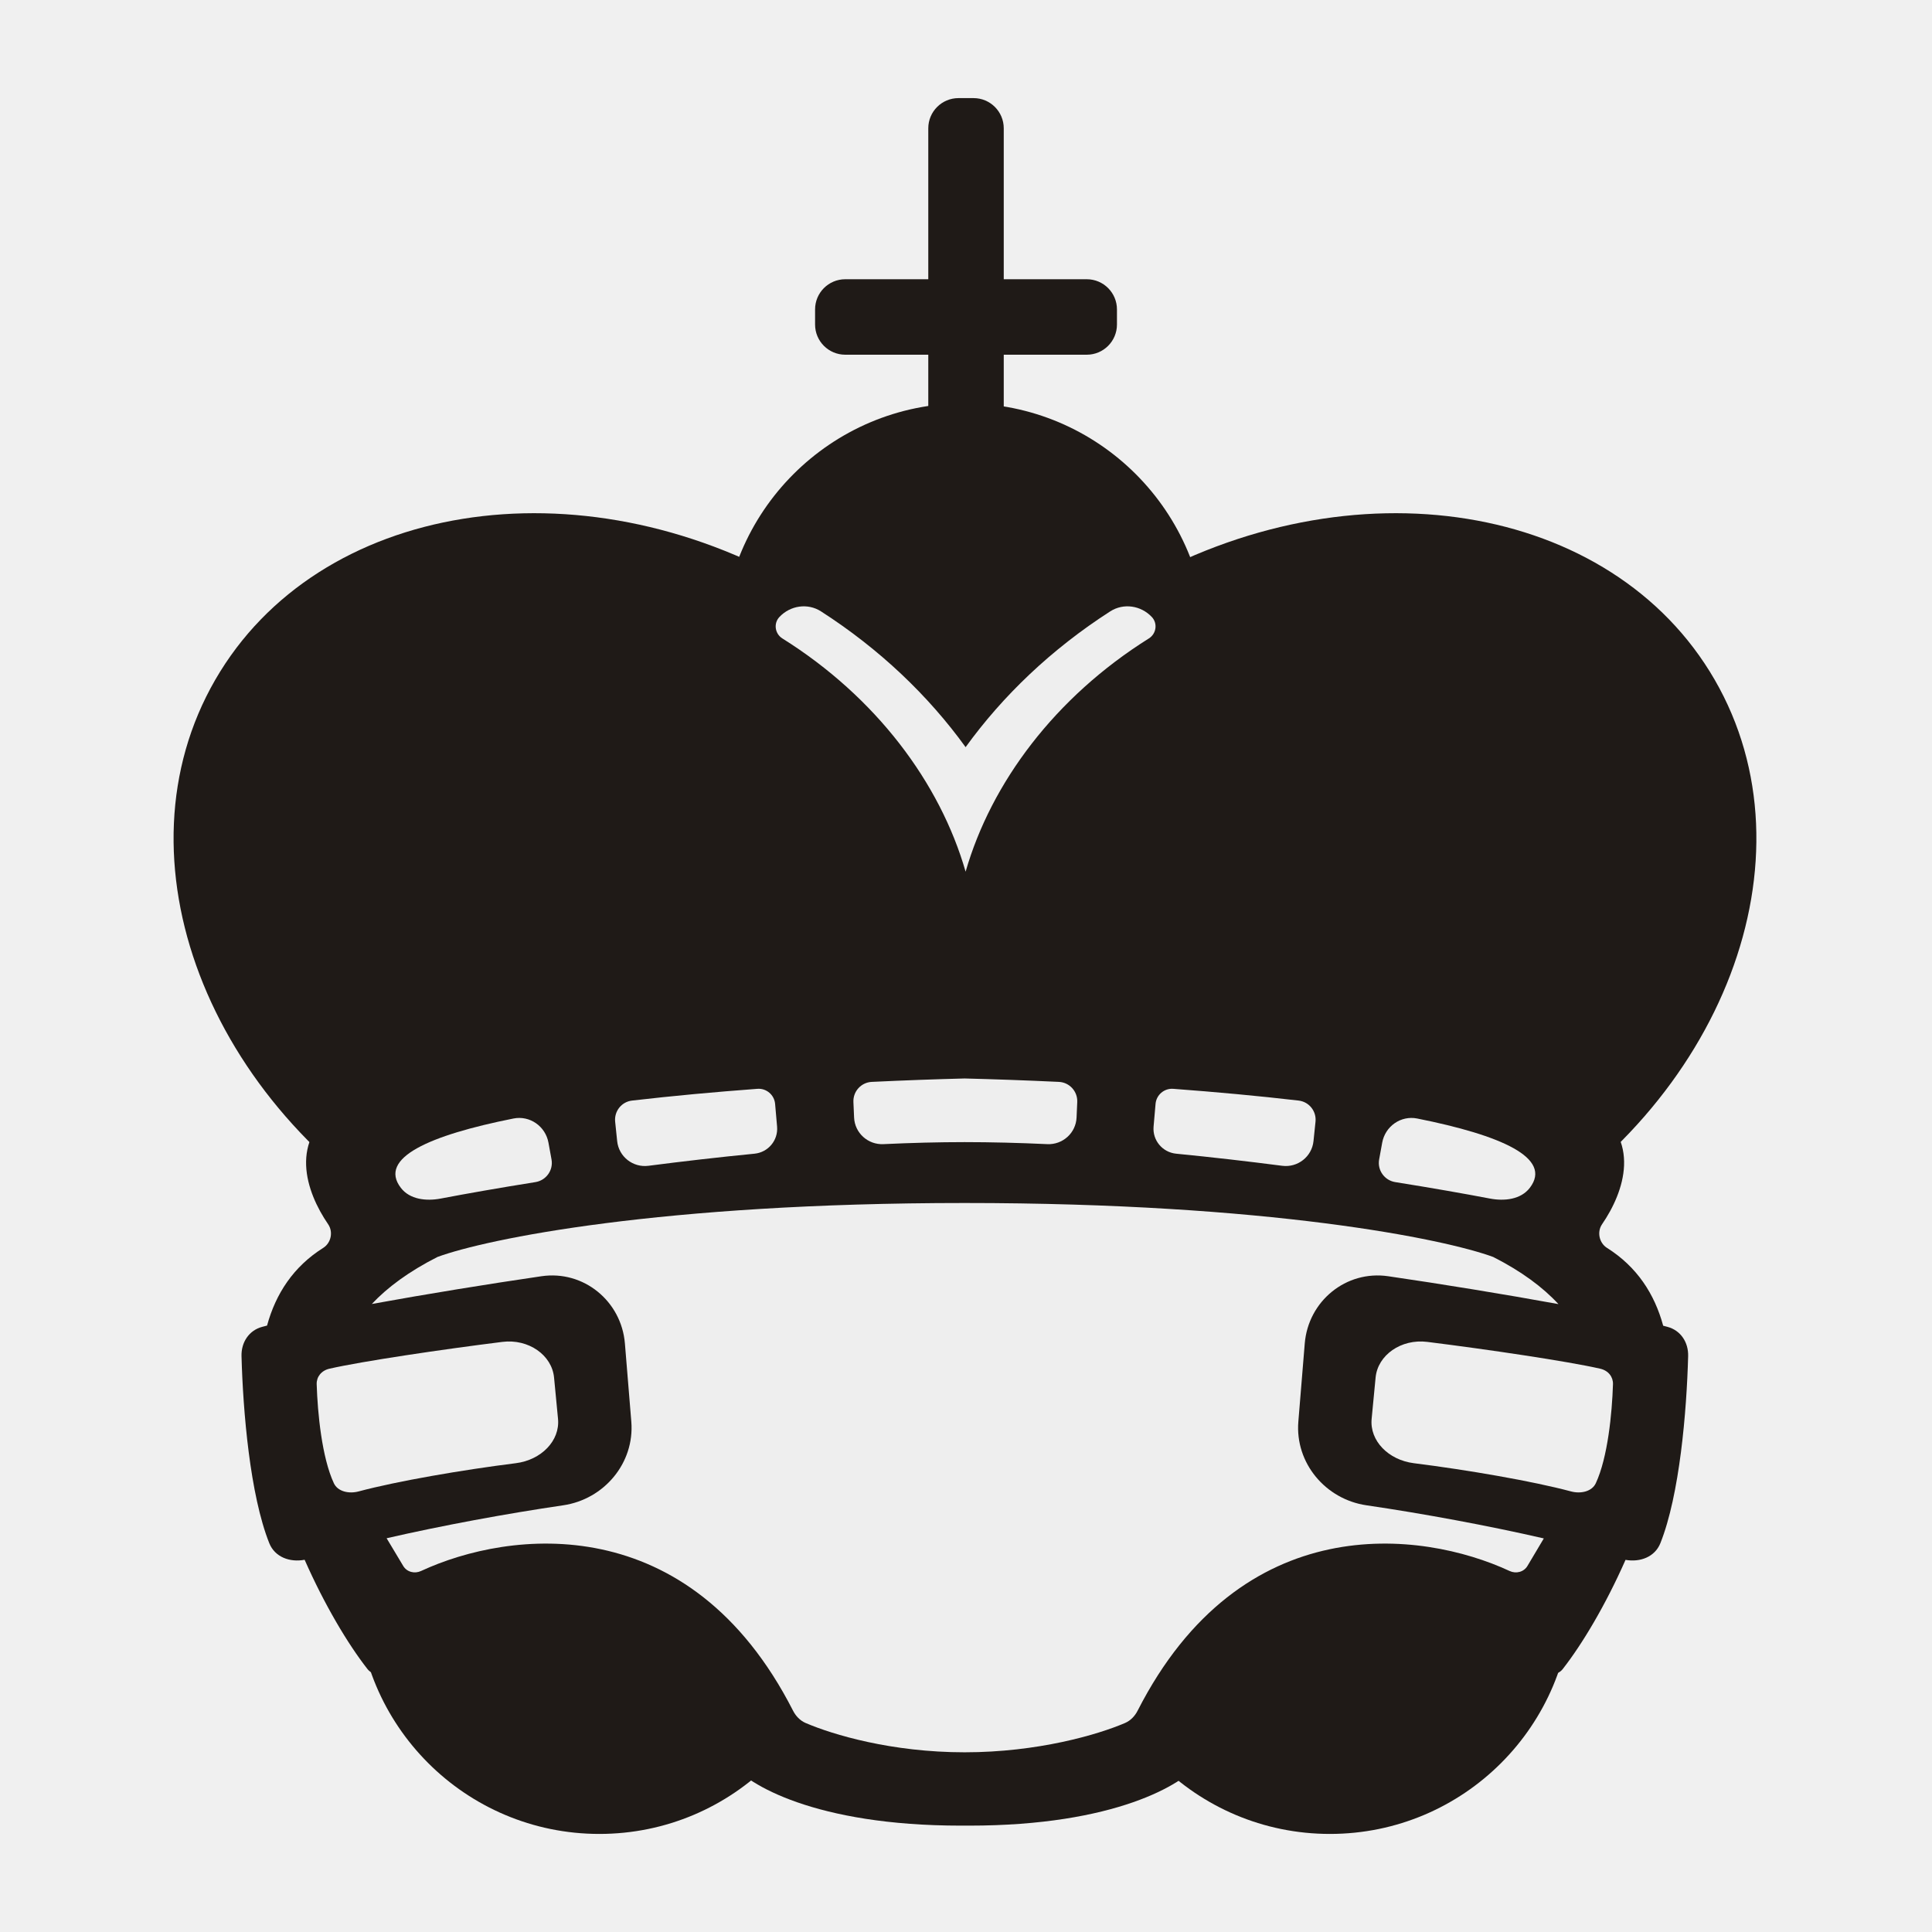
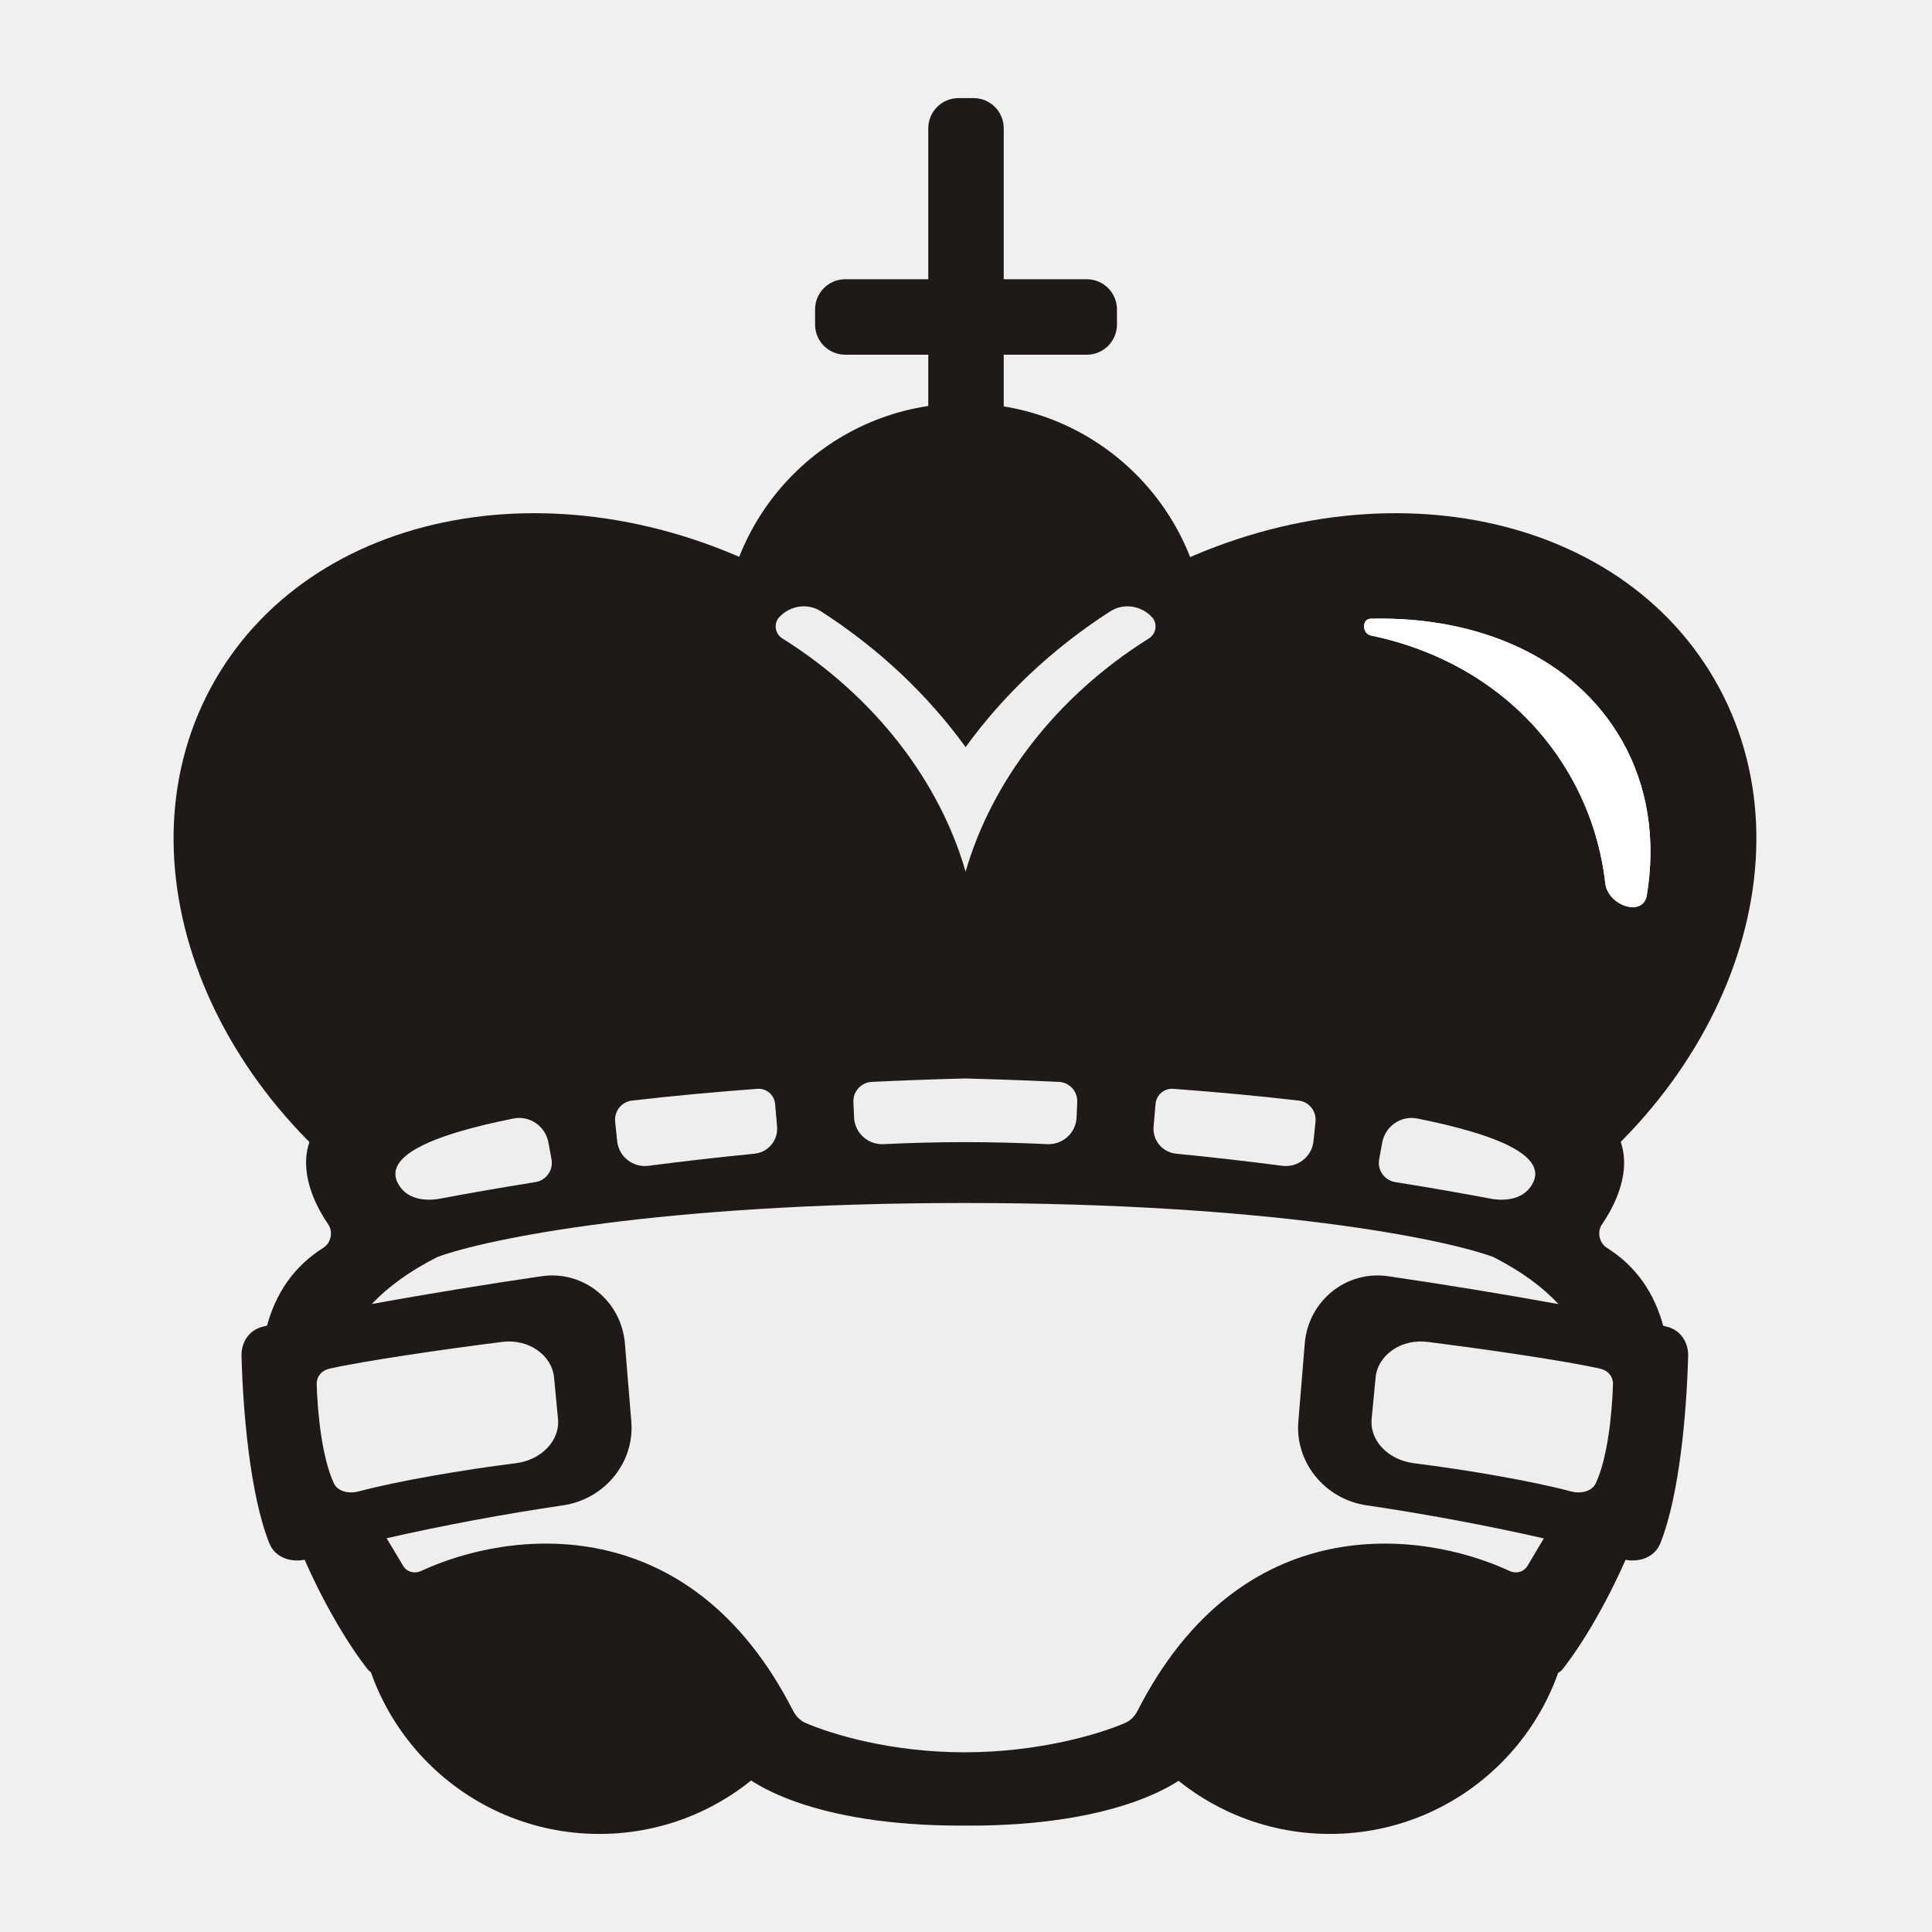
<svg xmlns="http://www.w3.org/2000/svg" width="512" height="512" viewBox="0 0 512 512" fill="none">
  <path d="M254.005 26C249.586 26 246.005 29.582 246.005 34V74.001H224.004C219.586 74.001 216.004 77.583 216.004 82.001V86.001C216.004 90.42 219.586 94.002 224.004 94.002H246.005V118.002C246.005 122.421 249.586 126.002 254.005 126.002H258.005C262.423 126.002 266.005 122.421 266.005 118.002V94.002H288.006C292.424 94.002 296.006 90.42 296.006 86.001V82.001C296.006 77.583 292.424 74.001 288.006 74.001H266.005V34C266.005 29.582 262.423 26 258.005 26H254.005Z" fill="#1F1A17" />
  <circle cx="255.638" cy="171.037" r="64.168" fill="#1F1A17" />
  <circle cx="255.105" cy="171.103" r="45.101" fill="#1F1A17" />
  <path fill-rule="evenodd" clip-rule="evenodd" d="M255.73 316.343C223.685 350.482 163.831 355.713 112.645 326.161C54.697 292.704 29.802 227.336 57.041 180.157C84.28 132.978 153.338 121.854 211.286 155.31C229.605 165.886 244.62 179.652 255.73 195.024C266.84 179.652 281.855 165.886 300.174 155.31C358.122 121.854 427.18 132.978 454.419 180.157C481.658 227.336 456.763 292.704 398.815 326.161C347.629 355.713 287.775 350.482 255.73 316.343Z" fill="#1F1A17" />
  <path fill-rule="evenodd" clip-rule="evenodd" d="M120.844 313.195C169.356 341.203 227.168 331.891 249.971 292.394C252.459 288.085 254.428 283.594 255.897 278.976C257.367 283.594 259.335 288.085 261.823 292.394C284.627 331.891 342.439 341.203 390.951 313.195C439.462 285.187 460.303 230.464 437.5 190.967C414.697 151.471 356.885 142.158 308.373 170.166C281.444 185.714 263.041 209.494 255.897 234.332C248.754 209.494 230.351 185.714 203.421 170.166C154.91 142.158 97.097 151.471 74.294 190.967C51.491 230.464 72.332 285.187 120.844 313.195Z" fill="#1F1A17" />
+   <path d="M425.417 234.078C426.095 240.007 435.444 243.15 436.419 237.263C438.835 222.672 436.804 208.336 429.619 195.891C417.132 174.263 391.913 163.261 363.26 163.964C360.83 164.023 360.939 167.927 363.319 168.42C385.309 172.967 404.58 185.616 415.948 205.306C421.173 214.357 424.275 224.11 425.417 234.078Z" fill="white" />
+   <path d="M425.417 234.078C426.095 240.007 435.444 243.15 436.419 237.263C438.835 222.672 436.804 208.336 429.619 195.891C417.132 174.263 391.913 163.261 363.26 163.964C360.83 164.023 360.939 167.927 363.319 168.42C385.309 172.967 404.58 185.616 415.948 205.306C421.173 214.357 424.275 224.11 425.417 234.078Z" fill="white" />
  <path d="M255.897 198.004C265.744 184.38 278.659 172.018 294.222 162.019C297.754 159.75 302.373 160.453 305.248 163.513C306.844 165.212 306.436 167.956 304.46 169.194C279.66 184.73 262.689 207.389 255.897 231.005C249.105 207.389 232.135 184.73 207.335 169.194C205.359 167.956 204.95 165.212 206.547 163.513C209.421 160.453 214.04 159.75 217.572 162.019C233.136 172.018 246.051 184.38 255.897 198.004Z" fill="#EEEEEE" />
  <circle cx="352.44" cy="421.843" r="64.168" fill="#1F1A17" />
  <circle cx="352.44" cy="421.843" r="46.568" fill="#1F1A17" />
  <circle cx="158.836" cy="421.843" r="64.168" fill="#1F1A17" />
  <circle cx="158.836" cy="421.843" r="46.568" fill="#1F1A17" />
  <path d="M90.024 293.14C76.276 301.888 81.076 315.872 86.956 324.43C88.355 326.467 87.739 329.392 85.648 330.707C77.744 335.679 73.068 342.869 70.772 351.292C70.32 351.407 69.887 351.52 69.472 351.631C65.963 352.568 63.907 355.748 64.004 359.379C64.394 374.015 66.25 396.142 71.359 408.954C72.844 412.676 76.847 414.092 80.728 413.356C85.984 425.265 92.162 435.646 97.387 442.321C98.571 443.834 100.725 444.043 102.315 442.965C122.955 428.973 166.056 416.6 193.793 467.31C197.948 472.81 215.94 483.811 254.661 483.811H256.861C295.582 483.811 313.573 472.81 317.729 467.31C345.465 416.6 388.566 428.973 409.206 442.965C410.797 444.043 412.938 443.849 414.123 442.337C419.347 435.666 425.525 425.288 430.783 413.38C434.623 414.06 438.552 412.634 440.02 408.954C445.129 396.142 446.986 374.015 447.375 359.379C447.472 355.748 445.416 352.568 441.908 351.631C441.539 351.533 441.157 351.433 440.761 351.331C438.47 342.895 433.795 335.694 425.885 330.714C423.794 329.398 423.167 326.467 424.566 324.43C430.446 315.872 435.246 301.888 421.498 293.14C401.331 280.306 330.929 269.672 256.861 269.672H254.661C180.592 269.672 110.191 280.306 90.024 293.14Z" fill="#1F1A17" />
  <path d="M255.639 285.806C248.103 285.998 239.778 286.296 231.027 286.711C228.21 286.845 226.038 289.236 226.163 292.053L226.344 296.165C226.524 300.257 230.02 303.402 234.112 303.21C241.45 302.865 248.668 302.673 255.639 302.673C262.61 302.673 270.195 302.865 277.533 303.21C281.624 303.402 285.121 300.257 285.301 296.165L285.482 292.053C285.606 289.236 283.435 286.845 280.618 286.711C271.866 286.296 263.175 285.998 255.639 285.806Z" fill="#EEEEEE" />
  <path d="M163.555 302.409L163.022 297.265C162.734 294.487 164.719 291.987 167.493 291.664C178.177 290.419 189.468 289.388 200.721 288.549C203.116 288.37 205.205 290.155 205.412 292.548L205.935 298.569C206.25 302.194 203.572 305.387 199.951 305.741C190.366 306.679 180.907 307.775 171.848 308.946C167.738 309.478 163.983 306.531 163.555 302.409Z" fill="#EEEEEE" />
  <path d="M106.224 314.783C100.162 306.863 113.801 300.859 136.072 296.417C140.405 295.552 144.555 298.47 145.347 302.816L146.158 307.264C146.676 310.107 144.744 312.816 141.89 313.271C132.206 314.815 123.663 316.322 116.801 317.629C112.957 318.362 108.602 317.89 106.224 314.783Z" fill="#EEEEEE" />
  <path d="M348.623 297.265L348.09 302.409C347.662 306.531 343.907 309.478 339.797 308.946C330.738 307.775 321.279 306.679 311.694 305.741C308.073 305.387 305.395 302.194 305.71 298.569L306.233 292.548C306.44 290.155 308.529 288.37 310.924 288.549C322.177 289.388 333.468 290.419 344.152 291.664C346.926 291.987 348.911 294.487 348.623 297.265Z" fill="#EEEEEE" />
  <path d="M405.421 314.783C411.483 306.863 397.844 300.859 375.573 296.417C371.24 295.552 367.09 298.47 366.298 302.816L365.487 307.264C364.969 310.107 366.901 312.816 369.755 313.271C379.439 314.815 387.982 316.322 394.843 317.629C398.688 318.362 403.042 317.89 405.421 314.783Z" fill="#EEEEEE" />
-   <path d="M210.161 453.344C182.713 399.544 134.984 405.459 111.587 416.328C109.868 417.127 107.809 416.61 106.847 414.976C106.149 413.792 105.392 412.535 104.595 411.213C103.907 410.072 103.19 408.883 102.458 407.651C117.158 404.274 134.313 401.109 149.254 398.92C160.114 397.328 168.201 387.689 167.304 376.749L165.608 356.05C164.686 344.805 154.668 336.585 143.503 338.213C129.499 340.256 112.954 342.945 98.538 345.57C102.692 341.147 108.371 336.948 115.936 333.107C128.892 328.34 174.971 318.807 255.639 318.807C336.308 318.807 382.753 328.34 395.709 333.107C403.244 336.934 408.886 341.145 413.002 345.6C398.548 342.965 381.932 340.263 367.876 338.213C356.711 336.585 346.693 344.805 345.772 356.05L344.075 376.749C343.178 387.689 351.265 397.328 362.126 398.92C377.136 401.12 394.38 404.304 409.126 407.698C408.274 409.149 407.443 410.54 406.652 411.862L406.651 411.864L406.649 411.866C406 412.951 405.379 413.989 404.798 414.976C403.836 416.61 401.777 417.127 400.058 416.328C376.66 405.459 328.932 399.544 301.484 453.344C300.759 454.765 299.617 455.98 298.15 456.61C290.95 459.7 275.021 464.377 255.639 464.377C236.257 464.377 220.695 459.7 213.494 456.61C212.028 455.98 210.886 454.765 210.161 453.344Z" fill="#EEEEEE" />
-   <path d="M88.478 393.075C85.315 386.291 84.165 374.573 83.924 366.822C83.864 364.9 85.137 363.216 87.309 362.72C95.898 360.757 117.187 357.605 133.145 355.614C140.058 354.752 146.26 359.105 146.831 365.06L147.881 376.021C148.437 381.814 143.43 386.919 136.705 387.762C122.588 389.531 105.278 392.504 95.049 395.241C92.426 395.943 89.496 395.258 88.478 393.075Z" fill="#EEEEEE" />
-   <path d="M422.902 393.075C426.065 386.291 427.214 374.573 427.456 366.822C427.515 364.9 426.243 363.216 424.07 362.72C415.481 360.757 394.193 357.605 378.234 355.614C371.322 354.752 365.119 359.105 364.549 365.06L363.498 376.021C362.943 381.814 367.95 386.919 374.674 387.762C388.791 389.531 406.102 392.504 416.331 395.241C418.954 395.943 421.884 395.258 422.902 393.075Z" fill="#EEEEEE" />
+   <path d="M210.161 453.344C182.713 399.544 134.984 405.459 111.587 416.328C109.868 417.127 107.809 416.61 106.847 414.976C106.149 413.792 105.392 412.535 104.595 411.213C103.907 410.072 103.19 408.883 102.458 407.651C117.158 404.274 134.313 401.109 149.254 398.92C160.114 397.328 168.201 387.689 167.304 376.749L165.608 356.05C164.686 344.805 154.668 336.585 143.503 338.213C129.499 340.256 112.954 342.945 98.538 345.57C102.692 341.147 108.371 336.948 115.936 333.107C128.892 328.34 174.971 318.807 255.639 318.807C336.308 318.807 382.753 328.34 395.709 333.107C403.244 336.934 408.886 341.145 413.002 345.6C398.548 342.965 381.932 340.263 367.876 338.213C356.711 336.585 346.693 344.805 345.772 356.05L344.075 376.749C343.178 387.689 351.265 397.328 362.126 398.92C377.136 401.12 394.38 404.304 409.126 407.698C408.275 409.149 407.443 410.54 406.652 411.862L406.651 411.864L406.649 411.866C406 412.951 405.379 413.989 404.798 414.976C403.836 416.61 401.777 417.127 400.058 416.328C376.66 405.459 328.932 399.544 301.484 453.344C300.759 454.765 299.617 455.98 298.15 456.61C290.95 459.7 275.021 464.377 255.639 464.377C236.257 464.377 220.695 459.7 213.494 456.61C212.028 455.98 210.886 454.765 210.161 453.344Z" fill="#EEEEEE" />
+   <path d="M88.478 393.075C85.315 386.291 84.165 374.573 83.924 366.822C83.864 364.9 85.137 363.216 87.309 362.72C95.898 360.757 117.187 357.605 133.145 355.614C140.058 354.752 146.26 359.105 146.831 365.06L147.881 376.021C148.437 381.814 143.43 386.919 136.705 387.762C122.588 389.532 105.278 392.504 95.049 395.241C92.426 395.943 89.496 395.258 88.478 393.075Z" fill="#EEEEEE" />
+   <path d="M422.902 393.075C426.065 386.291 427.214 374.573 427.456 366.822C427.515 364.9 426.243 363.216 424.07 362.72C415.481 360.757 394.193 357.605 378.234 355.614C371.322 354.752 365.119 359.105 364.549 365.06L363.498 376.021C362.943 381.814 367.95 386.919 374.674 387.762C388.791 389.532 406.102 392.504 416.331 395.241C418.954 395.943 421.884 395.258 422.902 393.075Z" fill="#EEEEEE" />
</svg>
